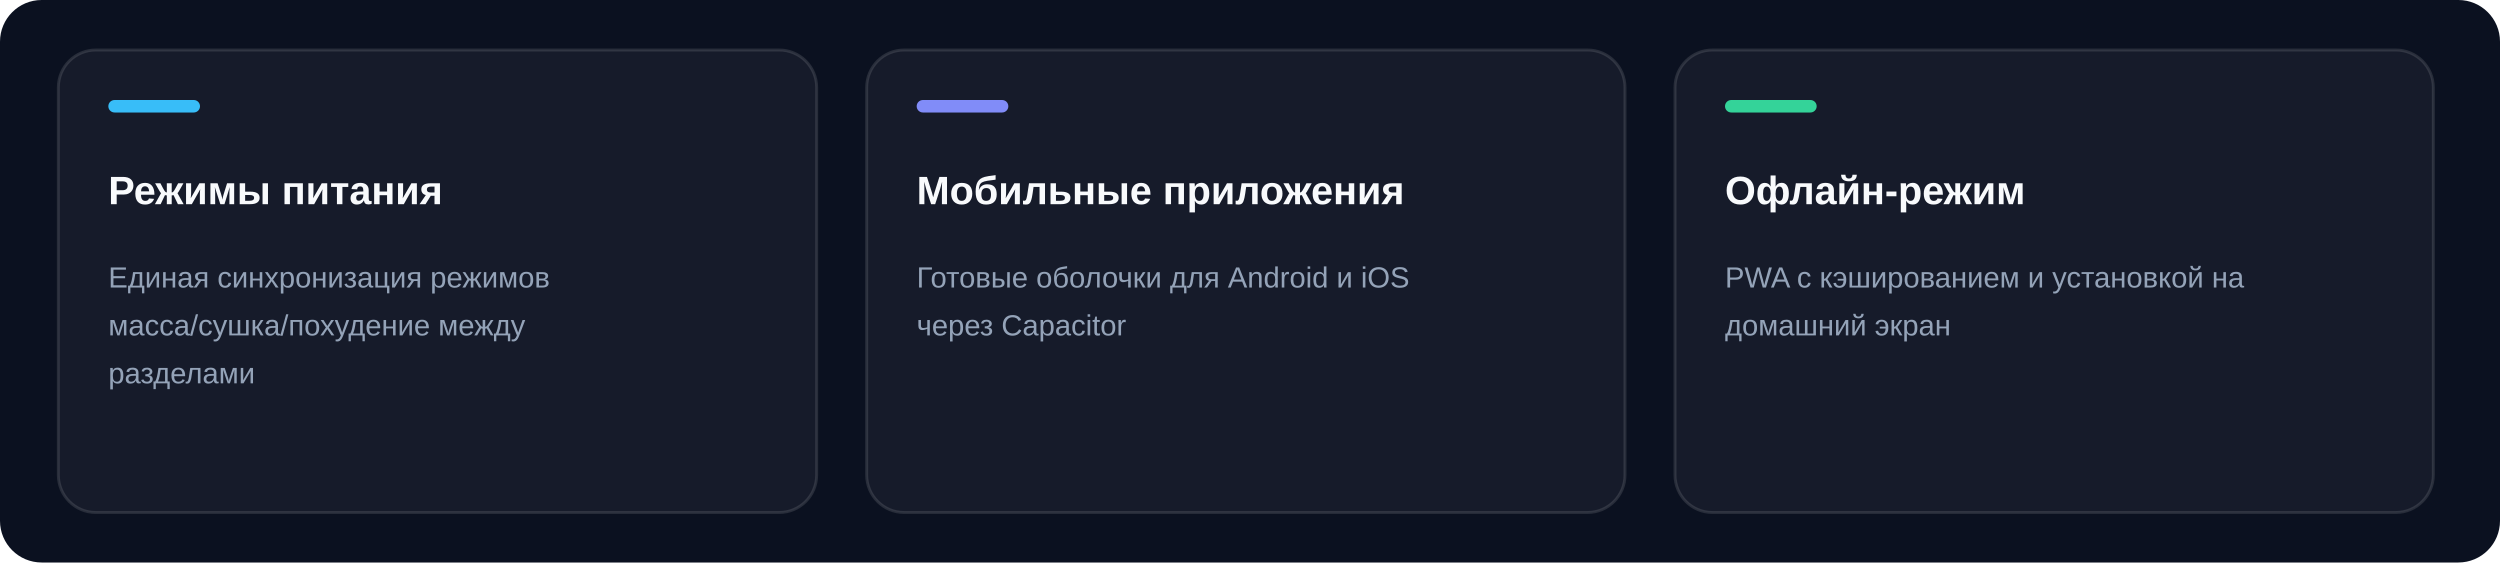
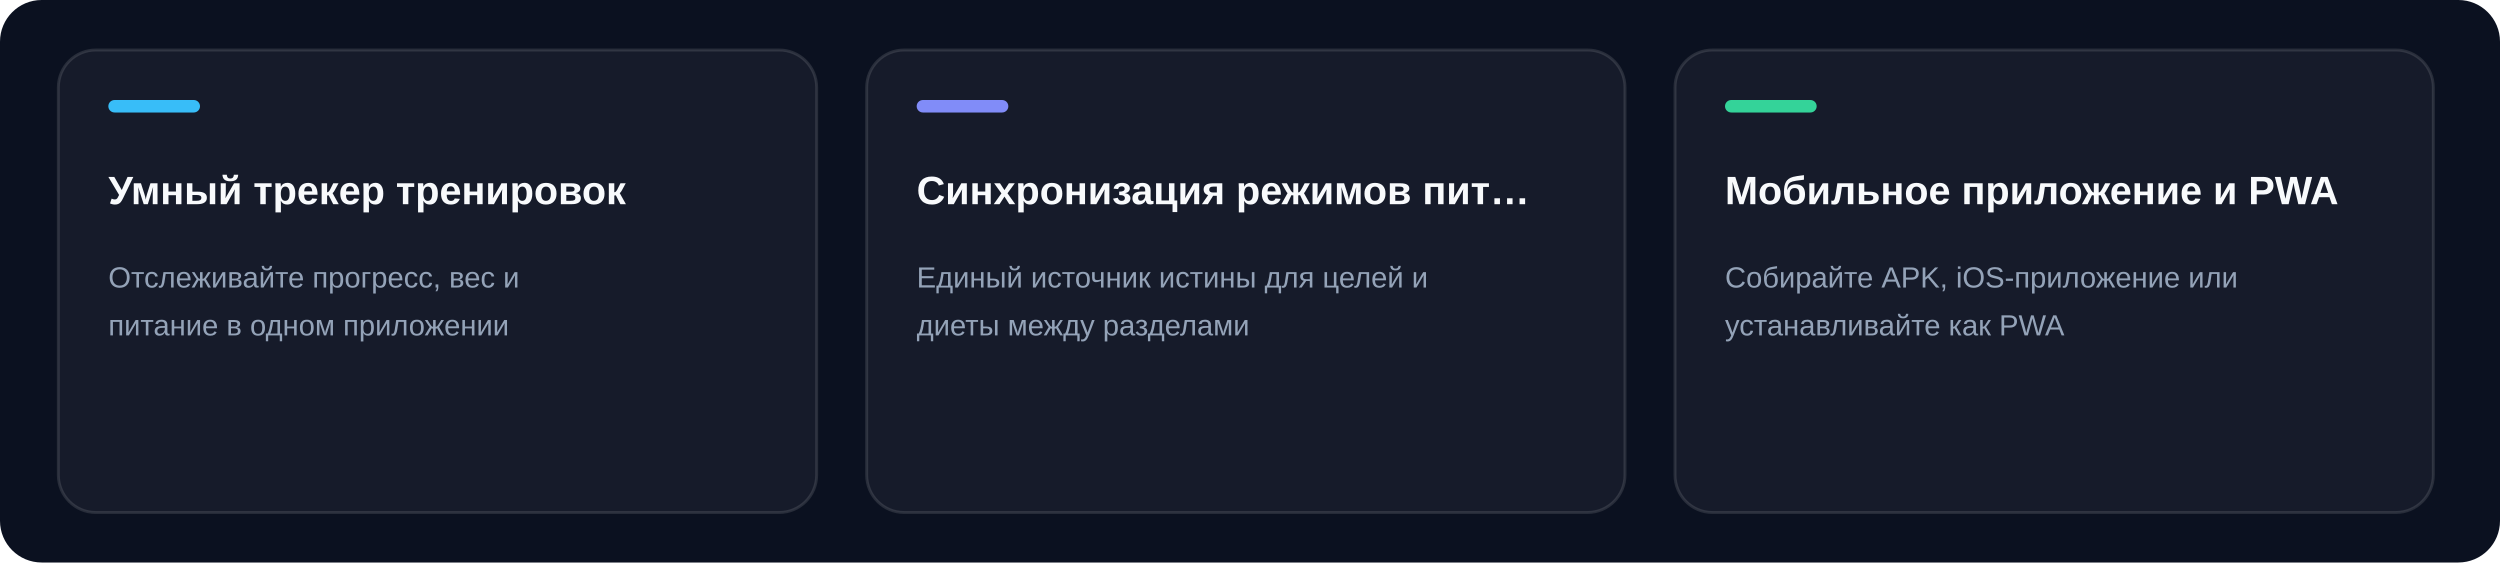
<svg xmlns="http://www.w3.org/2000/svg" width="1200" height="270" viewBox="0 0 1200 270">
  <defs>
    <clipPath id="cardClip0">
      <rect x="16" y="16" width="332" height="190" rx="10" />
    </clipPath>
    <clipPath id="cardClip1">
      <rect x="16" y="16" width="332" height="190" rx="10" />
    </clipPath>
    <clipPath id="cardClip2">
      <rect x="16" y="16" width="332" height="190" rx="10" />
    </clipPath>
  </defs>
  <rect width="1200" height="270" rx="20" fill="#0b1120" />
  <g transform="translate(28, 24)">
    <rect width="364" height="222" rx="18" fill="rgba(255,255,255,0.045)" stroke="rgba(255,255,255,0.12)" stroke-width="1.4" />
    <g clip-path="url(#cardClip0)">
      <rect x="24" y="24" width="44" height="6" rx="3" fill="#38bdf8" />
-       <text x="24" y="74" fill="#f8fafc" font-family="Segoe UI, Arial, sans-serif" font-size="19" font-weight="700">Режимы питания</text>
-       <text x="24" y="114" fill="#94a3b8" font-family="Segoe UI, Arial, sans-serif" font-size="14">Единая синхронизация режимов</text>
-       <text x="24" y="137" fill="#94a3b8" font-family="Segoe UI, Arial, sans-serif" font-size="14">масса/сушка/похудение между</text>
-       <text x="24" y="160" fill="#94a3b8" font-family="Segoe UI, Arial, sans-serif" font-size="14">разделами</text>
+       <text x="24" y="74" fill="#f8fafc" font-family="Segoe UI, Arial, sans-serif" font-size="19" font-weight="700">Умный трекер тренировок</text>
+       <text x="24" y="114" fill="#94a3b8" font-family="Segoe UI, Arial, sans-serif" font-size="14">Отслеживайте прогресс, вес и</text>
+       <text x="24" y="137" fill="#94a3b8" font-family="Segoe UI, Arial, sans-serif" font-size="14">питание в одном приложении</text>
    </g>
  </g>
  <g transform="translate(416, 24)">
    <rect width="364" height="222" rx="18" fill="rgba(255,255,255,0.045)" stroke="rgba(255,255,255,0.12)" stroke-width="1.4" />
    <g clip-path="url(#cardClip1)">
      <rect x="24" y="24" width="44" height="6" rx="3" fill="#818cf8" />
-       <text x="24" y="74" fill="#f8fafc" font-family="Segoe UI, Arial, sans-serif" font-size="19" font-weight="700">Мобильные приложения</text>
-       <text x="24" y="114" fill="#94a3b8" font-family="Segoe UI, Arial, sans-serif" font-size="14">Готовые оболочки для Android и iOS</text>
-       <text x="24" y="137" fill="#94a3b8" font-family="Segoe UI, Arial, sans-serif" font-size="14">через Capacitor</text>
+       <text x="24" y="74" fill="#f8fafc" font-family="Segoe UI, Arial, sans-serif" font-size="19" font-weight="700">Синхронизация режимов пит…</text>
+       <text x="24" y="114" fill="#94a3b8" font-family="Segoe UI, Arial, sans-serif" font-size="14">Единый источник истины для целей и</text>
+       <text x="24" y="137" fill="#94a3b8" font-family="Segoe UI, Arial, sans-serif" font-size="14">диеты между разделами</text>
    </g>
  </g>
  <g transform="translate(804, 24)">
    <rect width="364" height="222" rx="18" fill="rgba(255,255,255,0.045)" stroke="rgba(255,255,255,0.12)" stroke-width="1.4" />
    <g clip-path="url(#cardClip2)">
      <rect x="24" y="24" width="44" height="6" rx="3" fill="#34d399" />
-       <text x="24" y="74" fill="#f8fafc" font-family="Segoe UI, Arial, sans-serif" font-size="19" font-weight="700">Офлайн-режим</text>
-       <text x="24" y="114" fill="#94a3b8" font-family="Segoe UI, Arial, sans-serif" font-size="14">PWA с кэшированием и установкой на</text>
-       <text x="24" y="137" fill="#94a3b8" font-family="Segoe UI, Arial, sans-serif" font-size="14">домашний экран</text>
+       <text x="24" y="74" fill="#f8fafc" font-family="Segoe UI, Arial, sans-serif" font-size="19" font-weight="700">Мобильное приложение и PWA</text>
+       <text x="24" y="114" fill="#94a3b8" font-family="Segoe UI, Arial, sans-serif" font-size="14">Собирайте APK, iOS-приложение или</text>
+       <text x="24" y="137" fill="#94a3b8" font-family="Segoe UI, Arial, sans-serif" font-size="14">устанавливайте как PWA</text>
    </g>
  </g>
</svg>
